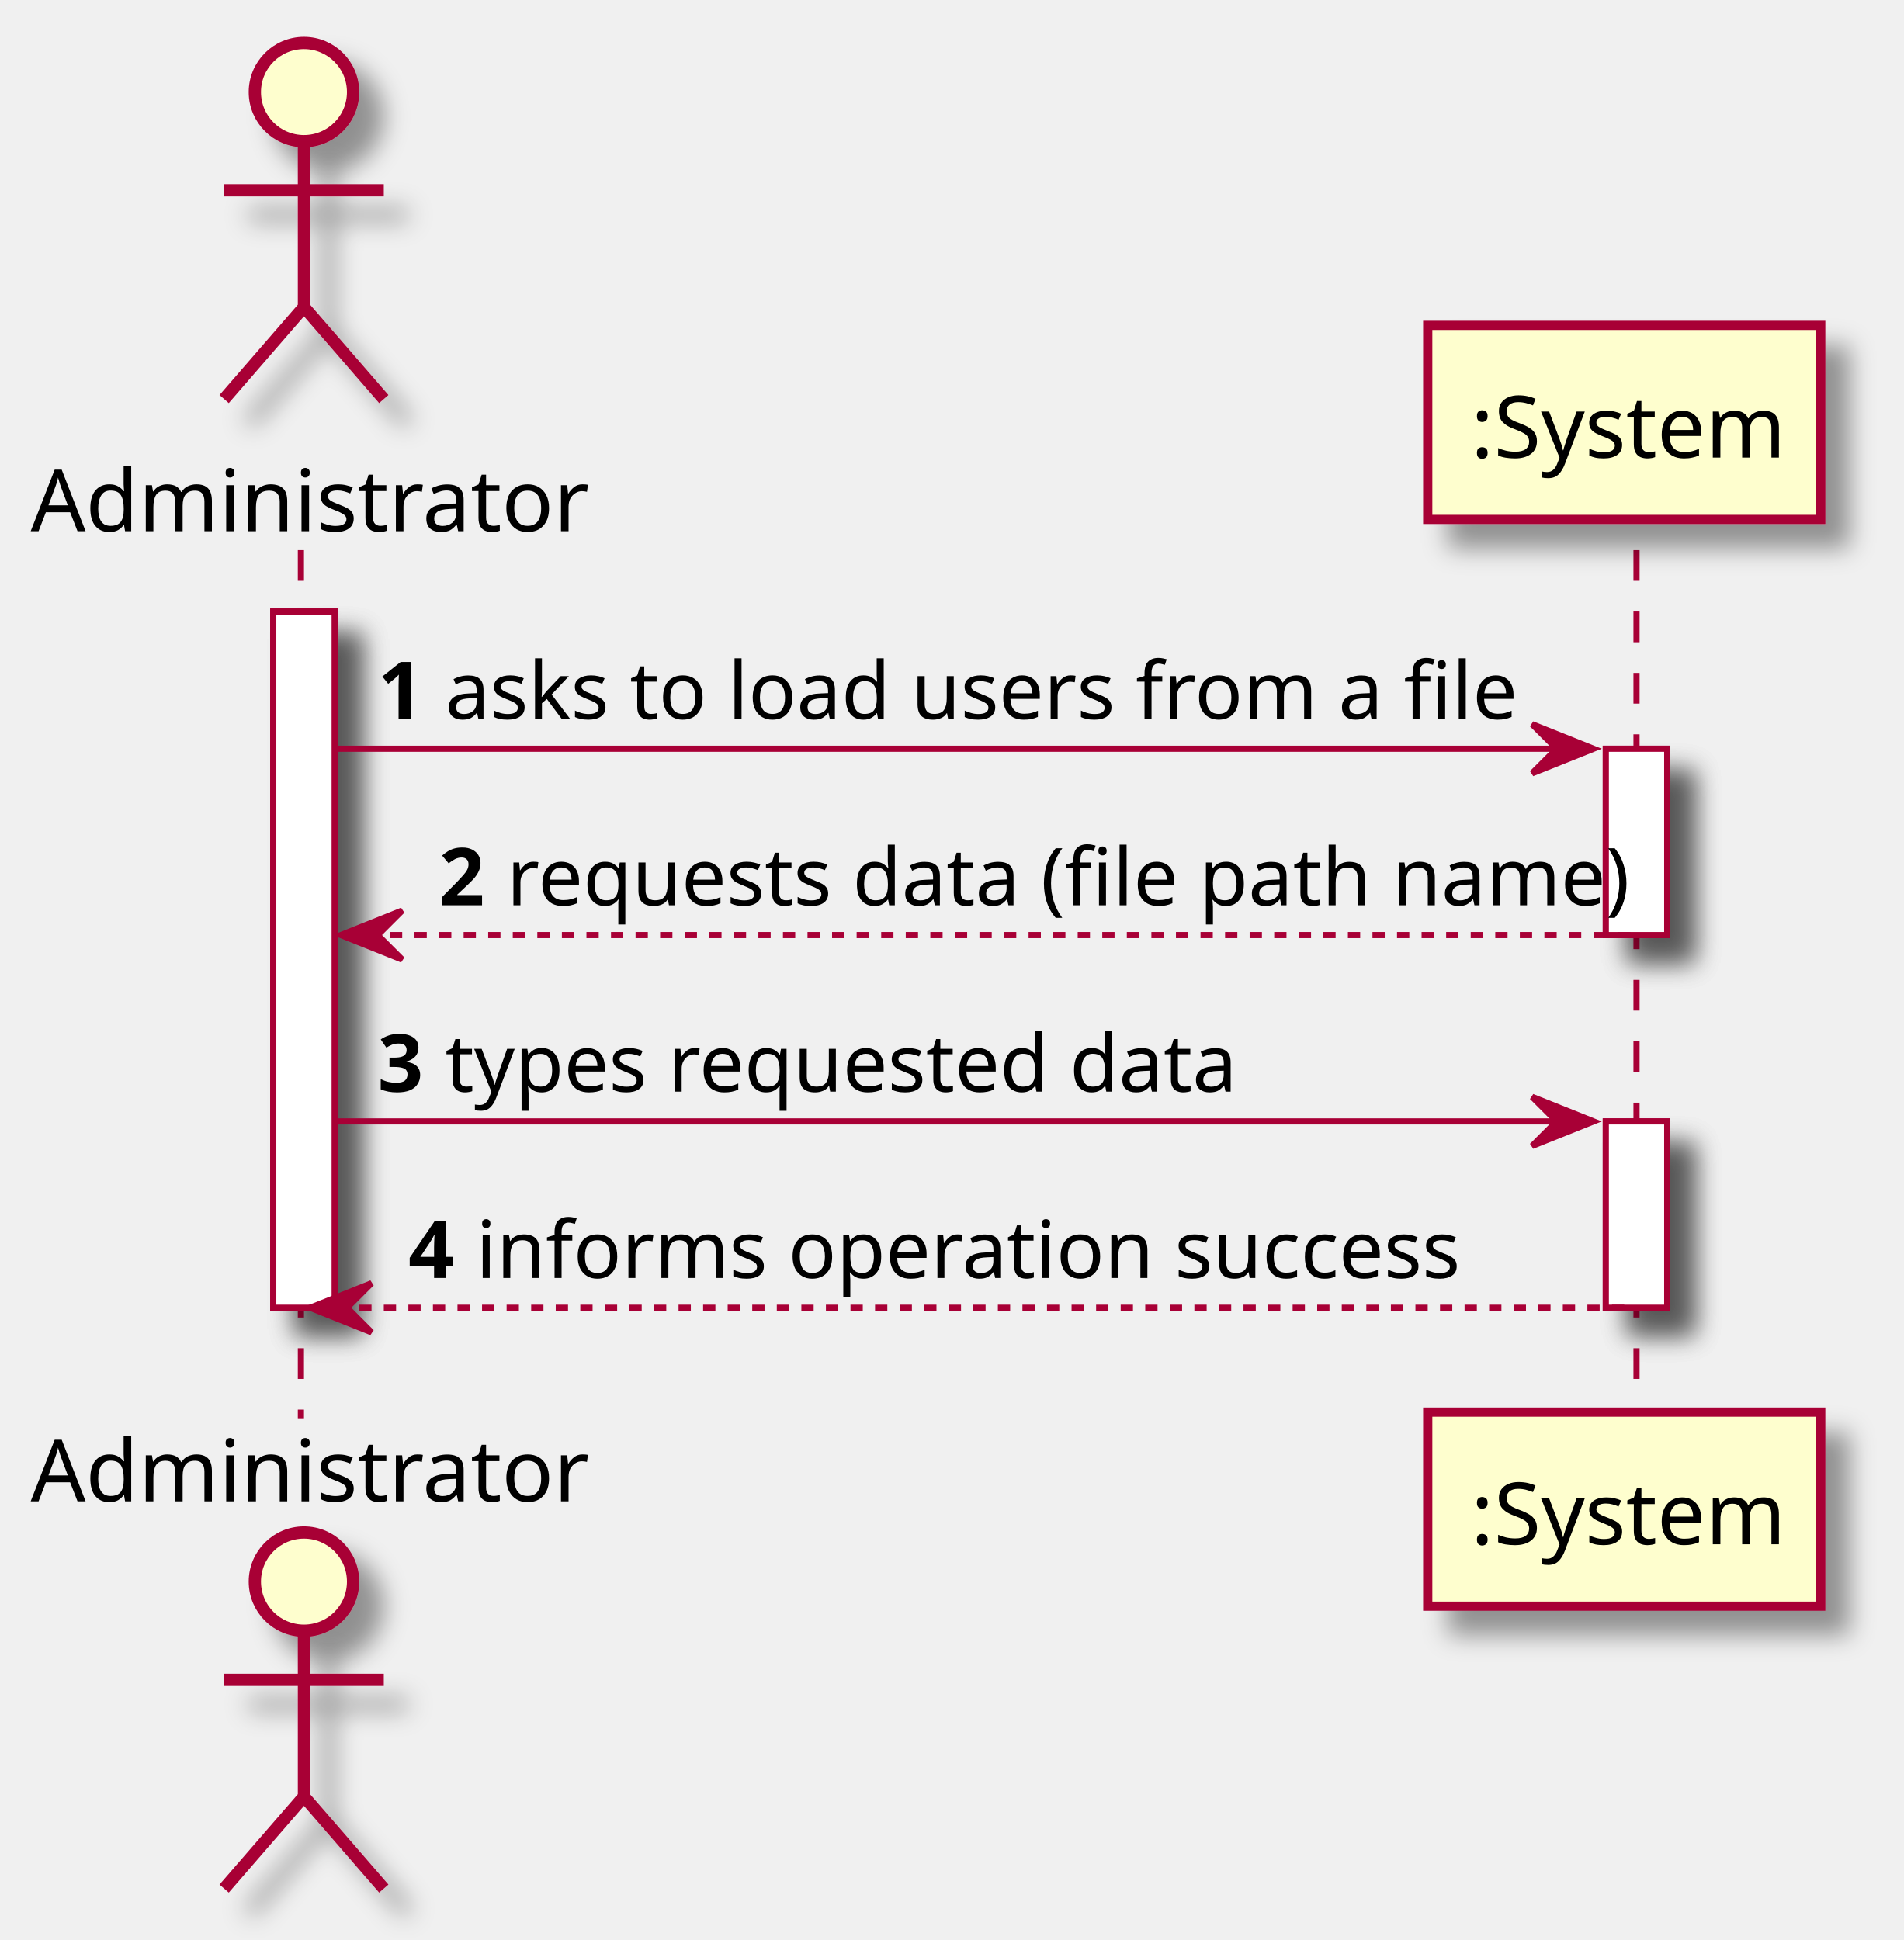
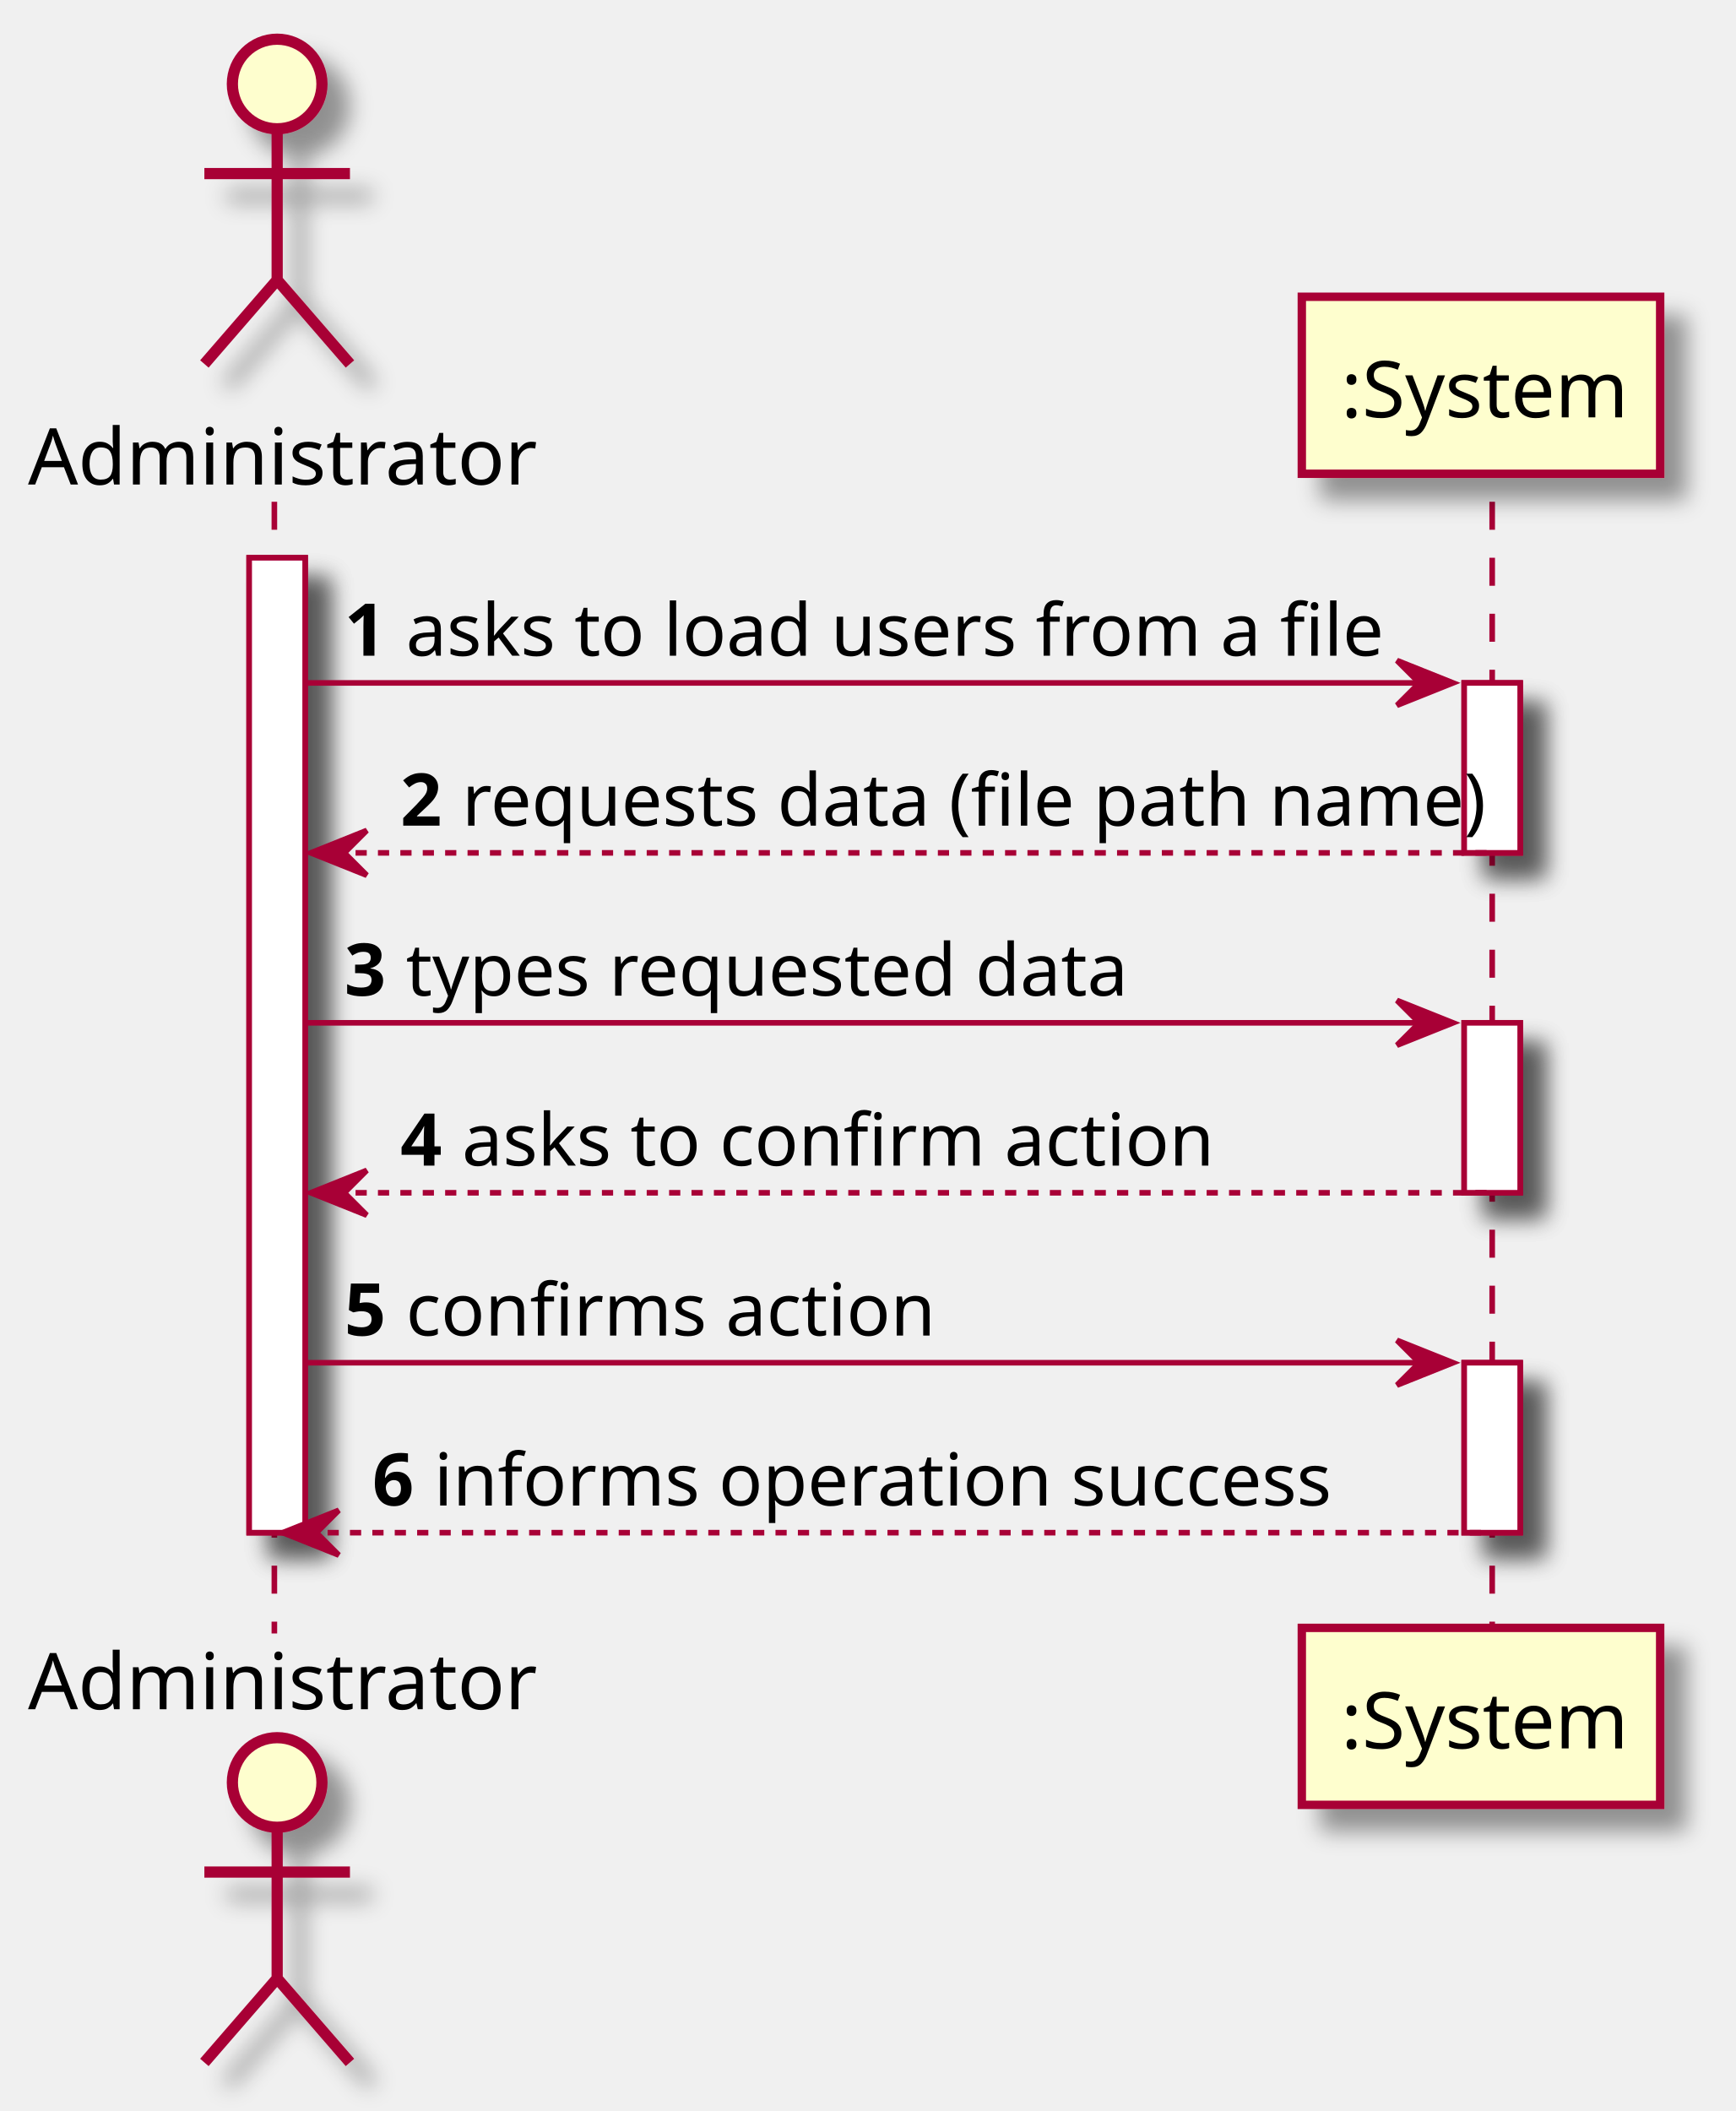
- <svg xmlns="http://www.w3.org/2000/svg" contentScriptType="application/ecmascript" contentStyleType="text/css" height="316px" preserveAspectRatio="none" style="width:310px;height:316px;background:#FFFFFF;" version="1.1" viewBox="0 0 310 316" width="310px" zoomAndPan="magnify">
+ <svg xmlns="http://www.w3.org/2000/svg" contentScriptType="application/ecmascript" contentStyleType="text/css" height="377px" preserveAspectRatio="none" style="width:310px;height:377px;background:#FFFFFF;" version="1.1" viewBox="0 0 310 377" width="310px" zoomAndPan="magnify">
  <defs>
-     <filter height="300%" id="f1voiod61oadu" width="300%" x="-1" y="-1">
+     <filter height="300%" id="f1jvh3517j4ehf" width="300%" x="-1" y="-1">
      <feGaussianBlur result="blurOut" stdDeviation="2.0" />
      <feColorMatrix in="blurOut" result="blurOut2" type="matrix" values="0 0 0 0 0 0 0 0 0 0 0 0 0 0 0 0 0 0 .4 0" />
      <feOffset dx="4.0" dy="4.0" in="blurOut2" result="blurOut3" />
      <feBlend in="SourceGraphic" in2="blurOut3" mode="normal" />
    </filter>
  </defs>
  <g>
-     <rect fill="#FFFFFF" filter="url(#f1voiod61oadu)" height="113.406" style="stroke:#A80036;stroke-width:1.0;" width="10" x="44.5" y="99.609" />
-     <rect fill="#FFFFFF" filter="url(#f1voiod61oadu)" height="30.352" style="stroke:#A80036;stroke-width:1.0;" width="10" x="261.5" y="121.961" />
-     <rect fill="#FFFFFF" filter="url(#f1voiod61oadu)" height="30.352" style="stroke:#A80036;stroke-width:1.0;" width="10" x="261.5" y="182.664" />
-     <line style="stroke:#A80036;stroke-width:1.0;stroke-dasharray:5.0,5.0;" x1="49" x2="49" y1="89.609" y2="231.016" />
-     <line style="stroke:#A80036;stroke-width:1.0;stroke-dasharray:5.0,5.0;" x1="266.5" x2="266.5" y1="89.609" y2="231.016" />
+     <rect fill="#FFFFFF" filter="url(#f1jvh3517j4ehf)" height="174.109" style="stroke:#A80036;stroke-width:1.0;" width="10" x="44.5" y="99.609" />
+     <rect fill="#FFFFFF" filter="url(#f1jvh3517j4ehf)" height="30.352" style="stroke:#A80036;stroke-width:1.0;" width="10" x="261.5" y="121.961" />
+     <rect fill="#FFFFFF" filter="url(#f1jvh3517j4ehf)" height="30.352" style="stroke:#A80036;stroke-width:1.0;" width="10" x="261.5" y="182.664" />
+     <rect fill="#FFFFFF" filter="url(#f1jvh3517j4ehf)" height="30.352" style="stroke:#A80036;stroke-width:1.0;" width="10" x="261.5" y="243.367" />
+     <line style="stroke:#A80036;stroke-width:1.0;stroke-dasharray:5.0,5.0;" x1="49" x2="49" y1="89.609" y2="291.719" />
+     <line style="stroke:#A80036;stroke-width:1.0;stroke-dasharray:5.0,5.0;" x1="266.5" x2="266.5" y1="89.609" y2="291.719" />
    <text fill="#000000" font-family="sans-serif" font-size="14" lengthAdjust="spacing" textLength="83" x="5" y="86.533">Administrator</text>
-     <ellipse cx="49.5" cy="15" fill="#FEFECE" filter="url(#f1voiod61oadu)" rx="8" ry="8" style="stroke:#A80036;stroke-width:2.0;" />
-     <path d="M49.5,23 L49.5,50 M36.5,31 L62.5,31 M49.5,50 L36.5,65 M49.5,50 L62.5,65 " fill="none" filter="url(#f1voiod61oadu)" style="stroke:#A80036;stroke-width:2.0;" />
-     <text fill="#000000" font-family="sans-serif" font-size="14" lengthAdjust="spacing" textLength="83" x="5" y="244.549">Administrator</text>
-     <ellipse cx="49.5" cy="257.625" fill="#FEFECE" filter="url(#f1voiod61oadu)" rx="8" ry="8" style="stroke:#A80036;stroke-width:2.0;" />
-     <path d="M49.5,265.625 L49.5,292.625 M36.5,273.625 L62.5,273.625 M49.5,292.625 L36.5,307.625 M49.5,292.625 L62.5,307.625 " fill="none" filter="url(#f1voiod61oadu)" style="stroke:#A80036;stroke-width:2.0;" />
-     <rect fill="#FEFECE" filter="url(#f1voiod61oadu)" height="31.609" style="stroke:#A80036;stroke-width:1.5;" width="64" x="232.5" y="53" />
+     <ellipse cx="49.5" cy="15" fill="#FEFECE" filter="url(#f1jvh3517j4ehf)" rx="8" ry="8" style="stroke:#A80036;stroke-width:2.0;" />
+     <path d="M49.5,23 L49.5,50 M36.5,31 L62.5,31 M49.5,50 L36.5,65 M49.5,50 L62.5,65 " fill="none" filter="url(#f1jvh3517j4ehf)" style="stroke:#A80036;stroke-width:2.0;" />
+     <text fill="#000000" font-family="sans-serif" font-size="14" lengthAdjust="spacing" textLength="83" x="5" y="305.252">Administrator</text>
+     <ellipse cx="49.5" cy="318.328" fill="#FEFECE" filter="url(#f1jvh3517j4ehf)" rx="8" ry="8" style="stroke:#A80036;stroke-width:2.0;" />
+     <path d="M49.5,326.328 L49.5,353.328 M36.5,334.328 L62.5,334.328 M49.5,353.328 L36.5,368.328 M49.5,353.328 L62.5,368.328 " fill="none" filter="url(#f1jvh3517j4ehf)" style="stroke:#A80036;stroke-width:2.0;" />
+     <rect fill="#FEFECE" filter="url(#f1jvh3517j4ehf)" height="31.609" style="stroke:#A80036;stroke-width:1.5;" width="64" x="232.5" y="53" />
    <text fill="#000000" font-family="sans-serif" font-size="14" lengthAdjust="spacing" textLength="50" x="239.5" y="74.533">:System</text>
-     <rect fill="#FEFECE" filter="url(#f1voiod61oadu)" height="31.609" style="stroke:#A80036;stroke-width:1.5;" width="64" x="232.5" y="230.016" />
-     <text fill="#000000" font-family="sans-serif" font-size="14" lengthAdjust="spacing" textLength="50" x="239.5" y="251.549">:System</text>
-     <rect fill="#FFFFFF" filter="url(#f1voiod61oadu)" height="113.406" style="stroke:#A80036;stroke-width:1.0;" width="10" x="44.5" y="99.609" />
-     <rect fill="#FFFFFF" filter="url(#f1voiod61oadu)" height="30.352" style="stroke:#A80036;stroke-width:1.0;" width="10" x="261.5" y="121.961" />
-     <rect fill="#FFFFFF" filter="url(#f1voiod61oadu)" height="30.352" style="stroke:#A80036;stroke-width:1.0;" width="10" x="261.5" y="182.664" />
+     <rect fill="#FEFECE" filter="url(#f1jvh3517j4ehf)" height="31.609" style="stroke:#A80036;stroke-width:1.5;" width="64" x="232.5" y="290.719" />
+     <text fill="#000000" font-family="sans-serif" font-size="14" lengthAdjust="spacing" textLength="50" x="239.5" y="312.252">:System</text>
+     <rect fill="#FFFFFF" filter="url(#f1jvh3517j4ehf)" height="174.109" style="stroke:#A80036;stroke-width:1.0;" width="10" x="44.5" y="99.609" />
+     <rect fill="#FFFFFF" filter="url(#f1jvh3517j4ehf)" height="30.352" style="stroke:#A80036;stroke-width:1.0;" width="10" x="261.5" y="121.961" />
+     <rect fill="#FFFFFF" filter="url(#f1jvh3517j4ehf)" height="30.352" style="stroke:#A80036;stroke-width:1.0;" width="10" x="261.5" y="182.664" />
+     <rect fill="#FFFFFF" filter="url(#f1jvh3517j4ehf)" height="30.352" style="stroke:#A80036;stroke-width:1.0;" width="10" x="261.5" y="243.367" />
    <polygon fill="#A80036" points="249.5,117.961,259.5,121.961,249.5,125.961,253.5,121.961" style="stroke:#A80036;stroke-width:1.0;" />
    <line style="stroke:#A80036;stroke-width:1.0;" x1="54.5" x2="255.5" y1="121.961" y2="121.961" />
    <text fill="#000000" font-family="sans-serif" font-size="13" font-weight="bold" lengthAdjust="spacing" textLength="7" x="61.5" y="117.105">1</text>
    <text fill="#000000" font-family="sans-serif" font-size="13" lengthAdjust="spacing" textLength="167" x="72.5" y="117.105">asks to load users from a file</text>
    <polygon fill="#A80036" points="65.5,148.312,55.5,152.312,65.5,156.312,61.5,152.312" style="stroke:#A80036;stroke-width:1.0;" />
    <line style="stroke:#A80036;stroke-width:1.0;stroke-dasharray:2.0,2.0;" x1="59.5" x2="265.5" y1="152.312" y2="152.312" />
    <text fill="#000000" font-family="sans-serif" font-size="13" font-weight="bold" lengthAdjust="spacing" textLength="7" x="71.5" y="147.456">2</text>
    <text fill="#000000" font-family="sans-serif" font-size="13" lengthAdjust="spacing" textLength="172" x="82.5" y="147.456">requests data (file path name)</text>
    <polygon fill="#A80036" points="249.5,178.664,259.5,182.664,249.5,186.664,253.5,182.664" style="stroke:#A80036;stroke-width:1.0;" />
    <line style="stroke:#A80036;stroke-width:1.0;" x1="54.5" x2="255.5" y1="182.664" y2="182.664" />
    <text fill="#000000" font-family="sans-serif" font-size="13" font-weight="bold" lengthAdjust="spacing" textLength="7" x="61.5" y="177.808">3</text>
    <text fill="#000000" font-family="sans-serif" font-size="13" lengthAdjust="spacing" textLength="122" x="72.5" y="177.808">types requested data</text>
-     <polygon fill="#A80036" points="60.5,209.016,50.5,213.016,60.5,217.016,56.5,213.016" style="stroke:#A80036;stroke-width:1.0;" />
-     <line style="stroke:#A80036;stroke-width:1.0;stroke-dasharray:2.0,2.0;" x1="54.5" x2="265.5" y1="213.016" y2="213.016" />
-     <text fill="#000000" font-family="sans-serif" font-size="13" font-weight="bold" lengthAdjust="spacing" textLength="7" x="66.5" y="208.159">4</text>
-     <text fill="#000000" font-family="sans-serif" font-size="13" lengthAdjust="spacing" textLength="152" x="77.5" y="208.159">informs operation success</text>
+     <polygon fill="#A80036" points="65.5,209.016,55.5,213.016,65.5,217.016,61.5,213.016" style="stroke:#A80036;stroke-width:1.0;" />
+     <line style="stroke:#A80036;stroke-width:1.0;stroke-dasharray:2.0,2.0;" x1="59.5" x2="265.5" y1="213.016" y2="213.016" />
+     <text fill="#000000" font-family="sans-serif" font-size="13" font-weight="bold" lengthAdjust="spacing" textLength="7" x="71.5" y="208.159">4</text>
+     <text fill="#000000" font-family="sans-serif" font-size="13" lengthAdjust="spacing" textLength="128" x="82.5" y="208.159">asks to confirm action</text>
+     <polygon fill="#A80036" points="249.5,239.367,259.5,243.367,249.5,247.367,253.5,243.367" style="stroke:#A80036;stroke-width:1.0;" />
+     <line style="stroke:#A80036;stroke-width:1.0;" x1="54.5" x2="255.5" y1="243.367" y2="243.367" />
+     <text fill="#000000" font-family="sans-serif" font-size="13" font-weight="bold" lengthAdjust="spacing" textLength="7" x="61.5" y="238.511">5</text>
+     <text fill="#000000" font-family="sans-serif" font-size="13" lengthAdjust="spacing" textLength="88" x="72.5" y="238.511">confirms action</text>
+     <polygon fill="#A80036" points="60.5,269.719,50.5,273.719,60.5,277.719,56.5,273.719" style="stroke:#A80036;stroke-width:1.0;" />
+     <line style="stroke:#A80036;stroke-width:1.0;stroke-dasharray:2.0,2.0;" x1="54.5" x2="265.5" y1="273.719" y2="273.719" />
+     <text fill="#000000" font-family="sans-serif" font-size="13" font-weight="bold" lengthAdjust="spacing" textLength="7" x="66.5" y="268.862">6</text>
+     <text fill="#000000" font-family="sans-serif" font-size="13" lengthAdjust="spacing" textLength="152" x="77.5" y="268.862">informs operation success</text>
  </g>
</svg>
